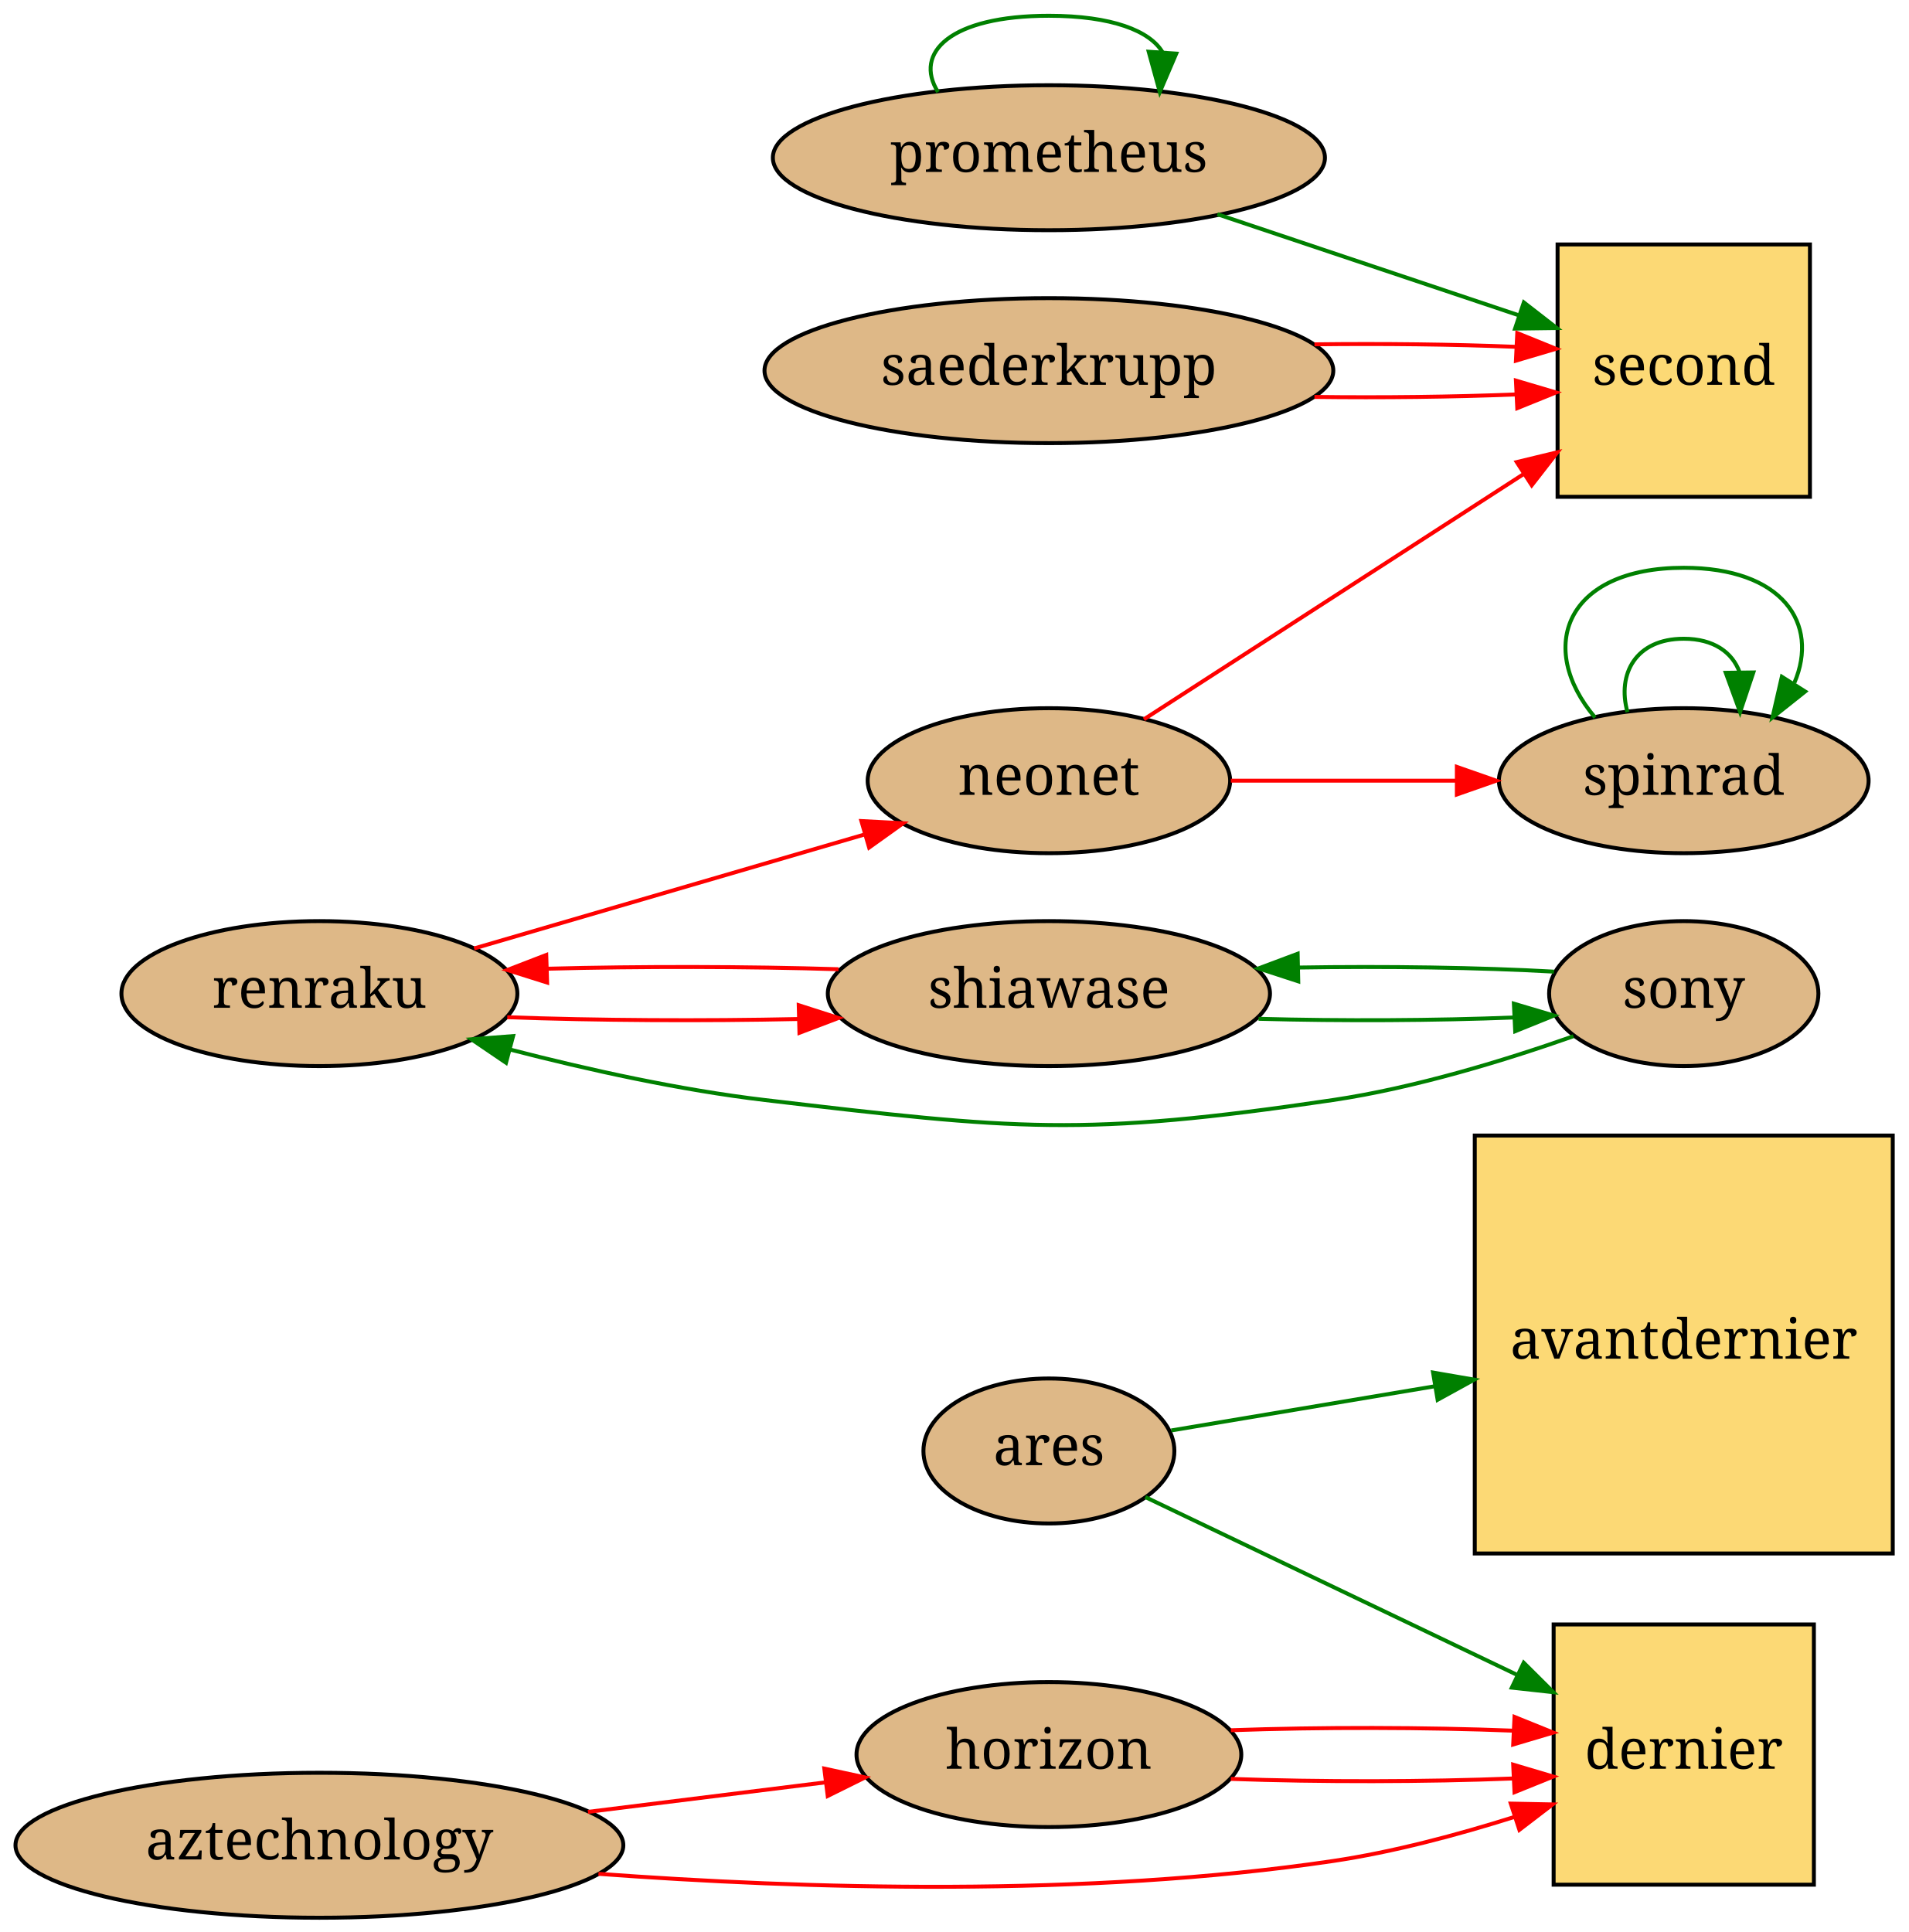
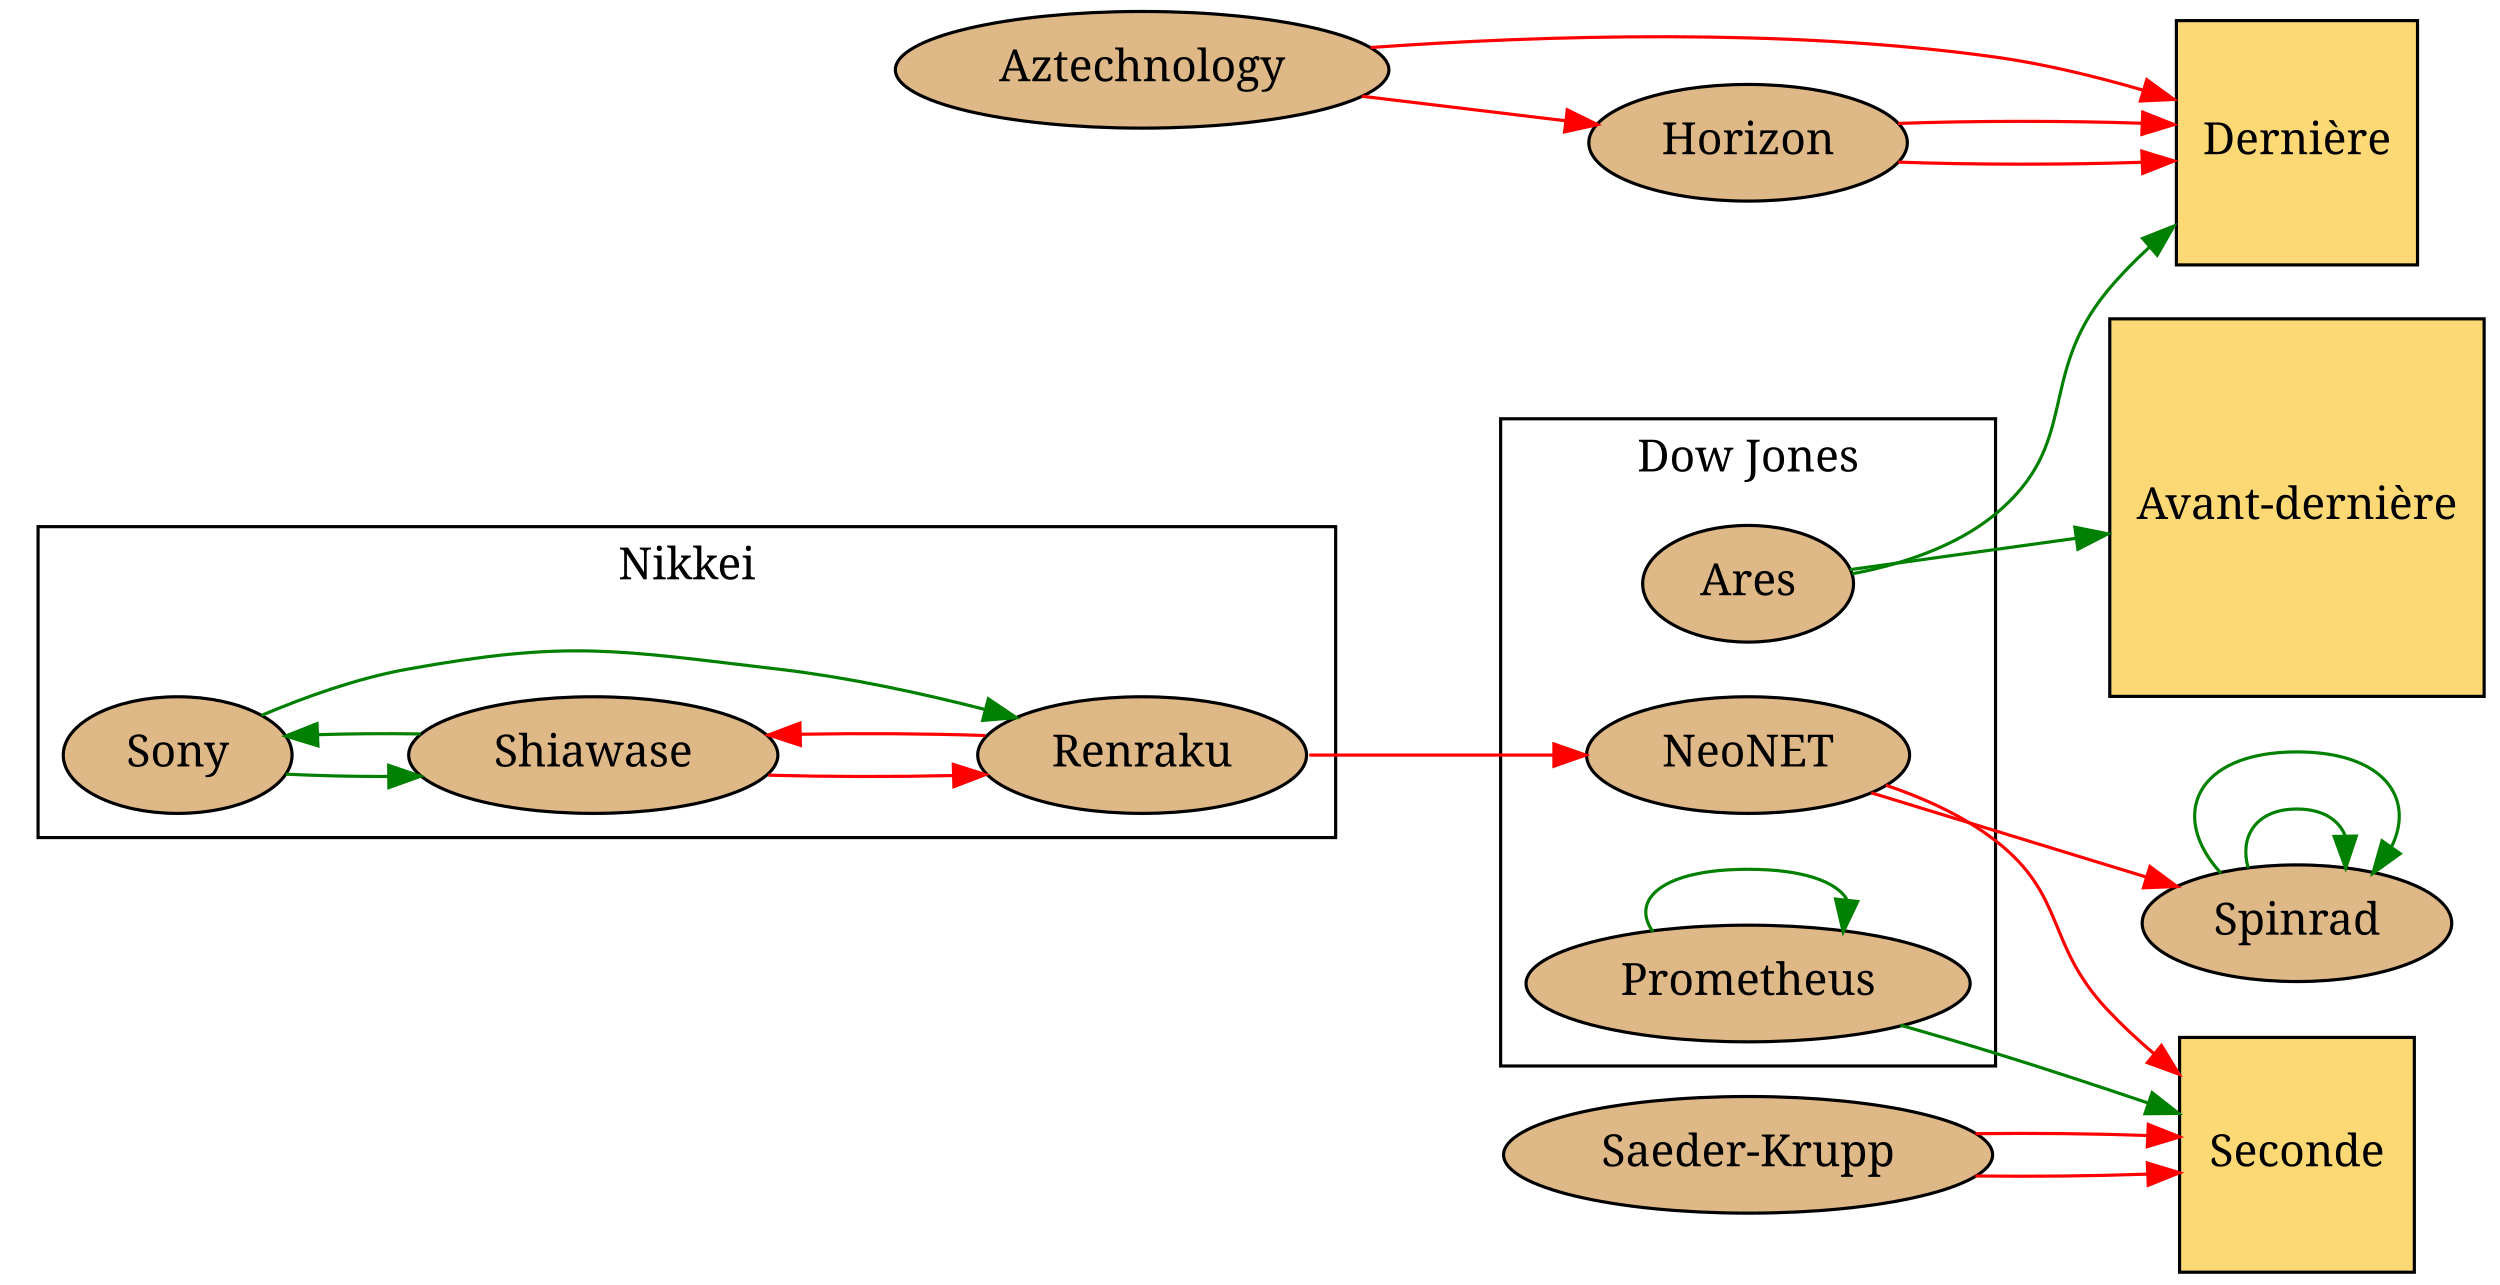
- <svg xmlns="http://www.w3.org/2000/svg" width="484pt" height="490pt" viewBox="0.00 0.00 484.00 490.00">
-   <g id="graph1" class="graph" transform="scale(1 1) rotate(0) translate(4 486)">
+ <svg xmlns="http://www.w3.org/2000/svg" width="788pt" height="405pt" viewBox="0.00 0.00 788.00 405.00">
+   <g id="graph1" class="graph" transform="scale(1 1) rotate(0) translate(4 401)">
+     <g id="graph2" class="cluster">
+       <polygon fill="none" stroke="black" points="8,-137 8,-235 417,-235 417,-137 8,-137" />
+       <text text-anchor="middle" x="212.5" y="-218.4" font-family="Times Roman,serif" font-size="14.00">Nikkei</text>
+     </g>
+     <g id="graph3" class="cluster">
+       <polygon fill="none" stroke="black" points="469,-65 469,-269 625,-269 625,-65 469,-65" />
+       <text text-anchor="middle" x="547" y="-252.4" font-family="Times Roman,serif" font-size="14.00">Dow Jones</text>
+     </g>
    <g id="node1" class="node">
-       <ellipse fill="burlywood" stroke="black" cx="262" cy="-118" rx="31.82" ry="18.385" />
-       <text text-anchor="middle" x="262" y="-114.4" font-family="Times Roman,serif" font-size="14.00">ares</text>
+       <ellipse fill="burlywood" stroke="black" cx="356" cy="-379" rx="77.782" ry="18.385" />
+       <text text-anchor="middle" x="356" y="-375.4" font-family="Times Roman,serif" font-size="14.00">Aztechnology</text>
    </g>
-     <g id="node12" class="node">
-       <polygon fill="#fcd975" stroke="black" points="476,-198 370,-198 370,-92 476,-92 476,-198" />
-       <text text-anchor="middle" x="423" y="-141.4" font-family="Times Roman,serif" font-size="14.00">avantdernier</text>
+     <g id="node2" class="node">
+       <ellipse fill="burlywood" stroke="black" cx="547" cy="-356" rx="50.205" ry="18.385" />
+       <text text-anchor="middle" x="547" y="-352.4" font-family="Times Roman,serif" font-size="14.00">Horizon</text>
    </g>
-     <g id="edge2" class="edge">
-       <path fill="none" stroke="green" d="M293.042,-123.206C311.987,-126.383 336.897,-130.56 359.836,-134.407" />
-       <polygon fill="green" stroke="green" points="359.423,-137.887 369.864,-136.089 360.581,-130.983 359.423,-137.887" />
+     <g id="edge8" class="edge">
+       <path fill="none" stroke="red" d="M425.225,-370.664C446.323,-368.123 469.275,-365.36 489.507,-362.923" />
+       <polygon fill="red" stroke="red" points="489.997,-366.39 499.507,-361.719 489.16,-359.44 489.997,-366.39" />
+     </g>
+     <g id="node7" class="node">
+       <polygon fill="#fcd975" stroke="black" points="758,-394.5 682,-394.5 682,-317.5 758,-317.5 758,-394.5" />
+       <text text-anchor="middle" x="720" y="-352.4" font-family="Times Roman,serif" font-size="14.00">Dernière</text>
+     </g>
+     <g id="edge10" class="edge">
+       <path fill="none" stroke="red" d="M428.014,-386.018C482.399,-389.881 558.733,-392.234 625,-383 640.316,-380.866 656.631,-376.884 671.34,-372.622" />
+       <polygon fill="red" stroke="red" points="672.667,-375.878 681.235,-369.646 670.651,-369.175 672.667,-375.878" />
+     </g>
+     <g id="edge12" class="edge">
+       <path fill="none" stroke="red" d="M594.273,-349.909C618.171,-349.048 647.137,-349.031 671.24,-349.857" />
+       <polygon fill="red" stroke="red" points="671.109,-353.354 681.243,-350.263 671.393,-346.36 671.109,-353.354" />
+     </g>
+     <g id="edge14" class="edge">
+       <path fill="none" stroke="red" d="M594.273,-362.091C618.171,-362.952 647.137,-362.969 671.24,-362.143" />
+       <polygon fill="red" stroke="red" points="671.393,-365.64 681.243,-361.737 671.109,-358.646 671.393,-365.64" />
+     </g>
+     <g id="node3" class="node">
+       <ellipse fill="burlywood" stroke="black" cx="720" cy="-110" rx="48.79" ry="18.385" />
+       <text text-anchor="middle" x="720" y="-106.4" font-family="Times Roman,serif" font-size="14.00">Spinrad</text>
+     </g>
+     <g id="edge40" class="edge">
+       <path fill="none" stroke="green" d="M704.647,-127.41C701.781,-137.088 706.898,-146 720,-146 728.188,-146 733.258,-142.519 735.209,-137.545" />
+       <polygon fill="green" stroke="green" points="738.711,-137.459 735.353,-127.41 731.712,-137.359 738.711,-137.459" />
+     </g>
+     <g id="edge42" class="edge">
+       <path fill="none" stroke="green" d="M696.066,-125.755C679.604,-143.539 687.582,-164 720,-164 747.353,-164 757.306,-149.433 749.86,-134.199" />
+       <polygon fill="green" stroke="green" points="752.543,-131.929 743.934,-125.755 746.814,-135.95 752.543,-131.929" />
+     </g>
+     <g id="node4" class="node">
+       <ellipse fill="burlywood" stroke="black" cx="547" cy="-37" rx="77.075" ry="18.385" />
+       <text text-anchor="middle" x="547" y="-33.4" font-family="Times Roman,serif" font-size="14.00">Saeder-Krupp</text>
+     </g>
+     <g id="node5" class="node">
+       <polygon fill="#fcd975" stroke="black" points="757,-74 683,-74 683,-3.55271e-14 757,-1.42109e-14 757,-74" />
+       <text text-anchor="middle" x="720" y="-33.4" font-family="Times Roman,serif" font-size="14.00">Seconde</text>
+     </g>
+     <g id="edge28" class="edge">
+       <path fill="none" stroke="red" d="M618.615,-30.34C636.936,-30.117 656.175,-30.309 672.911,-30.916" />
+       <polygon fill="red" stroke="red" points="672.837,-34.416 682.978,-31.347 673.137,-27.422 672.837,-34.416" />
+     </g>
+     <g id="edge30" class="edge">
+       <path fill="none" stroke="red" d="M618.615,-43.66C636.936,-43.883 656.175,-43.691 672.911,-43.084" />
+       <polygon fill="red" stroke="red" points="673.137,-46.578 682.978,-42.653 672.837,-39.584 673.137,-46.578" />
+     </g>
+     <g id="node6" class="node">
+       <polygon fill="#fcd975" stroke="black" points="779,-300.5 661,-300.5 661,-181.5 779,-181.5 779,-300.5" />
+       <text text-anchor="middle" x="720" y="-237.4" font-family="Times Roman,serif" font-size="14.00">Avant-dernière</text>
+     </g>
+     <g id="node9" class="node">
+       <ellipse fill="burlywood" stroke="black" cx="52" cy="-163" rx="36.062" ry="18.385" />
+       <text text-anchor="middle" x="52" y="-159.4" font-family="Times Roman,serif" font-size="14.00">Sony</text>
+     </g>
+     <g id="node10" class="node">
+       <ellipse fill="burlywood" stroke="black" cx="183" cy="-163" rx="58.188" ry="18.385" />
+       <text text-anchor="middle" x="183" y="-159.4" font-family="Times Roman,serif" font-size="14.00">Shiawase</text>
+     </g>
+     <g id="edge38" class="edge">
+       <path fill="none" stroke="green" d="M86.077,-156.994C96.002,-156.485 107.189,-156.237 118.343,-156.25" />
+       <polygon fill="green" stroke="green" points="118.511,-159.752 128.54,-156.336 118.57,-152.752 118.511,-159.752" />
+     </g>
+     <g id="node11" class="node">
+       <ellipse fill="burlywood" stroke="black" cx="356" cy="-163" rx="51.828" ry="18.385" />
+       <text text-anchor="middle" x="356" y="-159.4" font-family="Times Roman,serif" font-size="14.00">Renraku</text>
+     </g>
+     <g id="edge36" class="edge">
+       <path fill="none" stroke="green" d="M78.36,-175.486C91.712,-181.132 108.368,-187.165 124,-190 175.603,-199.357 189.91,-196.084 242,-190 263.43,-187.497 286.674,-182.432 306.549,-177.359" />
+       <polygon fill="green" stroke="green" points="307.524,-180.721 316.309,-174.799 305.748,-173.95 307.524,-180.721" />
+     </g>
+     <g id="edge34" class="edge">
+       <path fill="none" stroke="green" d="M128.54,-169.664C117.752,-169.833 106.552,-169.752 96.158,-169.421" />
+       <polygon fill="green" stroke="green" points="96.212,-165.92 86.077,-169.006 95.924,-172.914 96.212,-165.92" />
+     </g>
+     <g id="edge32" class="edge">
+       <path fill="none" stroke="red" d="M238.214,-156.659C256.737,-156.154 277.471,-156.117 296.32,-156.547" />
+       <polygon fill="red" stroke="red" points="296.478,-160.053 306.572,-156.834 296.674,-153.055 296.478,-160.053" />
+     </g>
+     <g id="edge26" class="edge">
+       <path fill="none" stroke="red" d="M306.572,-169.166C288.478,-169.772 267.716,-169.906 248.439,-169.569" />
+       <polygon fill="red" stroke="red" points="248.289,-166.065 238.214,-169.341 248.133,-173.063 248.289,-166.065" />
+     </g>
+     <g id="node14" class="node">
+       <ellipse fill="burlywood" stroke="black" cx="547" cy="-163" rx="50.912" ry="18.385" />
+       <text text-anchor="middle" x="547" y="-159.4" font-family="Times Roman,serif" font-size="14.00">NeoNET</text>
+     </g>
+     <g id="edge24" class="edge">
+       <path fill="none" stroke="red" d="M408.697,-163C432.571,-163 460.945,-163 485.76,-163" />
+       <polygon fill="red" stroke="red" points="485.794,-166.5 495.794,-163 485.794,-159.5 485.794,-166.5" />
    </g>
    <g id="node13" class="node">
-       <polygon fill="#fcd975" stroke="black" points="456,-74 390,-74 390,-8 456,-8 456,-74" />
-       <text text-anchor="middle" x="423" y="-37.4" font-family="Times Roman,serif" font-size="14.00">dernier</text>
+       <ellipse fill="burlywood" stroke="black" cx="547" cy="-217" rx="33.234" ry="18.385" />
+       <text text-anchor="middle" x="547" y="-213.4" font-family="Times Roman,serif" font-size="14.00">Ares</text>
    </g>
    <g id="edge4" class="edge">
-       <path fill="none" stroke="green" d="M286.452,-106.305C311.377,-94.385 350.532,-75.659 380.534,-61.31" />
-       <polygon fill="green" stroke="green" points="382.413,-64.291 389.924,-56.819 379.393,-57.976 382.413,-64.291" />
-     </g>
-     <g id="node2" class="node">
-       <ellipse fill="burlywood" stroke="black" cx="77" cy="-18" rx="77.075" ry="18.385" />
-       <text text-anchor="middle" x="77" y="-14.4" font-family="Times Roman,serif" font-size="14.00">aztechnology</text>
-     </g>
-     <g id="node3" class="node">
-       <ellipse fill="burlywood" stroke="black" cx="262" cy="-41" rx="48.79" ry="18.385" />
-       <text text-anchor="middle" x="262" y="-37.4" font-family="Times Roman,serif" font-size="14.00">horizon</text>
+       <path fill="none" stroke="green" d="M579.135,-221.458C599.145,-224.234 625.684,-227.916 650.327,-231.334" />
+       <polygon fill="green" stroke="green" points="649.997,-234.822 660.383,-232.729 650.959,-227.888 649.997,-234.822" />
    </g>
    <g id="edge6" class="edge">
-       <path fill="none" stroke="red" d="M145.099,-26.466C164.923,-28.931 186.358,-31.596 205.392,-33.962" />
-       <polygon fill="red" stroke="red" points="205.044,-37.446 215.399,-35.206 205.908,-30.499 205.044,-37.446" />
-     </g>
-     <g id="edge8" class="edge">
-       <path fill="none" stroke="red" d="M147.762,-10.755C199.611,-6.934 271.541,-4.734 334,-14 349.313,-16.272 365.639,-20.629 380.072,-25.191" />
-       <polygon fill="red" stroke="red" points="379.133,-28.566 389.726,-28.358 381.316,-21.915 379.133,-28.566" />
-     </g>
-     <g id="edge10" class="edge">
-       <path fill="none" stroke="red" d="M308.136,-34.829C330.677,-34.022 357.643,-34.059 379.781,-34.94" />
-       <polygon fill="red" stroke="red" points="379.744,-38.442 389.899,-35.422 380.077,-31.45 379.744,-38.442" />
-     </g>
-     <g id="edge12" class="edge">
-       <path fill="none" stroke="red" d="M308.136,-47.171C330.677,-47.978 357.643,-47.941 379.781,-47.06" />
-       <polygon fill="red" stroke="red" points="380.077,-50.55 389.899,-46.578 379.744,-43.558 380.077,-50.55" />
-     </g>
-     <g id="node4" class="node">
-       <ellipse fill="burlywood" stroke="black" cx="262" cy="-288" rx="45.962" ry="18.385" />
-       <text text-anchor="middle" x="262" y="-284.4" font-family="Times Roman,serif" font-size="14.00">neonet</text>
-     </g>
-     <g id="node10" class="node">
-       <ellipse fill="burlywood" stroke="black" cx="423" cy="-288" rx="46.877" ry="18.385" />
-       <text text-anchor="middle" x="423" y="-284.4" font-family="Times Roman,serif" font-size="14.00">spinrad</text>
-     </g>
-     <g id="edge14" class="edge">
-       <path fill="none" stroke="red" d="M308.136,-288C325.933,-288 346.489,-288 365.249,-288" />
-       <polygon fill="red" stroke="red" points="365.458,-291.5 375.458,-288 365.458,-284.5 365.458,-291.5" />
-     </g>
-     <g id="node11" class="node">
-       <polygon fill="#fcd975" stroke="black" points="455,-424 391,-424 391,-360 455,-360 455,-424" />
-       <text text-anchor="middle" x="423" y="-388.4" font-family="Times Roman,serif" font-size="14.00">second</text>
+       <path fill="none" stroke="green" d="M579.795,-220.135C594.932,-223.011 612.315,-228.508 625,-239 651.804,-261.168 637.994,-282.063 660,-309 664.01,-313.909 668.621,-318.627 673.467,-323.053" />
+       <polygon fill="green" stroke="green" points="671.367,-325.864 681.222,-329.753 675.943,-320.567 671.367,-325.864" />
    </g>
    <g id="edge16" class="edge">
-       <path fill="none" stroke="red" d="M286.103,-303.57C311.493,-319.97 351.923,-346.087 382.276,-365.694" />
-       <polygon fill="red" stroke="red" points="380.647,-368.808 390.946,-371.295 384.446,-362.929 380.647,-368.808" />
-     </g>
-     <g id="node5" class="node">
-       <ellipse fill="burlywood" stroke="black" cx="262" cy="-446" rx="70.004" ry="18.385" />
-       <text text-anchor="middle" x="262" y="-442.4" font-family="Times Roman,serif" font-size="14.00">prometheus</text>
+       <path fill="none" stroke="red" d="M585.825,-151.106C611.466,-143.25 645.236,-132.905 672.482,-124.558" />
+       <polygon fill="red" stroke="red" points="673.661,-127.857 682.197,-121.581 671.611,-121.164 673.661,-127.857" />
    </g>
    <g id="edge18" class="edge">
-       <path fill="none" stroke="green" d="M233.875,-462.664C227.625,-472.625 237,-482 262,-482 278.016,-482 287.619,-478.152 290.809,-472.768" />
-       <polygon fill="green" stroke="green" points="294.293,-472.405 290.125,-462.664 287.309,-472.878 294.293,-472.405" />
+       <path fill="none" stroke="red" d="M590.412,-153.506C602.429,-149.468 614.926,-143.822 625,-136 647.297,-118.688 640.755,-103.651 660,-83 664.569,-78.097 669.703,-73.319 674.994,-68.813" />
+       <polygon fill="red" stroke="red" points="677.285,-71.46 682.811,-62.421 672.854,-66.041 677.285,-71.46" />
+     </g>
+     <g id="node15" class="node">
+       <ellipse fill="burlywood" stroke="black" cx="547" cy="-91" rx="70.004" ry="18.385" />
+       <text text-anchor="middle" x="547" y="-87.4" font-family="Times Roman,serif" font-size="14.00">Prometheus</text>
+     </g>
+     <g id="edge22" class="edge">
+       <path fill="none" stroke="green" d="M594.961,-77.88C604.918,-75.042 615.322,-71.993 625,-69 640.685,-64.15 657.71,-58.529 672.958,-53.364" />
+       <polygon fill="green" stroke="green" points="674.353,-56.586 682.69,-50.048 672.096,-49.96 674.353,-56.586" />
    </g>
    <g id="edge20" class="edge">
-       <path fill="none" stroke="green" d="M304.722,-431.671C328.361,-423.742 357.621,-413.928 381.124,-406.045" />
-       <polygon fill="green" stroke="green" points="382.443,-409.295 390.811,-402.796 380.217,-402.658 382.443,-409.295" />
-     </g>
-     <g id="node6" class="node">
-       <ellipse fill="burlywood" stroke="black" cx="77" cy="-234" rx="50.205" ry="18.385" />
-       <text text-anchor="middle" x="77" y="-230.4" font-family="Times Roman,serif" font-size="14.00">renraku</text>
-     </g>
-     <g id="edge22" class="edge">
-       <path fill="none" stroke="red" d="M116.234,-245.452C145.107,-253.88 184.485,-265.374 215.034,-274.291" />
-       <polygon fill="red" stroke="red" points="214.448,-277.766 225.028,-277.208 216.409,-271.046 214.448,-277.766" />
-     </g>
-     <g id="node8" class="node">
-       <ellipse fill="burlywood" stroke="black" cx="262" cy="-234" rx="56.068" ry="18.385" />
-       <text text-anchor="middle" x="262" y="-230.4" font-family="Times Roman,serif" font-size="14.00">shiawase</text>
-     </g>
-     <g id="edge24" class="edge">
-       <path fill="none" stroke="red" d="M124.642,-228.012C147.124,-227.183 174.272,-227.031 198.475,-227.553" />
-       <polygon fill="red" stroke="red" points="198.558,-231.057 208.645,-227.819 198.74,-224.059 198.558,-231.057" />
-     </g>
-     <g id="node7" class="node">
-       <ellipse fill="burlywood" stroke="black" cx="262" cy="-392" rx="72.125" ry="18.385" />
-       <text text-anchor="middle" x="262" y="-388.4" font-family="Times Roman,serif" font-size="14.00">saederkrupp</text>
-     </g>
-     <g id="edge26" class="edge">
-       <path fill="none" stroke="red" d="M329.346,-385.331C346.569,-385.118 364.617,-385.326 380.222,-385.957" />
-       <polygon fill="red" stroke="red" points="380.437,-389.472 390.595,-386.461 380.777,-382.48 380.437,-389.472" />
-     </g>
-     <g id="edge28" class="edge">
-       <path fill="none" stroke="red" d="M329.346,-398.669C346.569,-398.882 364.617,-398.674 380.222,-398.043" />
-       <polygon fill="red" stroke="red" points="380.777,-401.52 390.595,-397.539 380.437,-394.528 380.777,-401.52" />
-     </g>
-     <g id="edge30" class="edge">
-       <path fill="none" stroke="red" d="M208.645,-240.181C185.542,-240.894 158.444,-240.937 134.858,-240.31" />
-       <polygon fill="red" stroke="red" points="134.747,-236.805 124.642,-239.988 134.527,-243.802 134.747,-236.805" />
-     </g>
-     <g id="node9" class="node">
-       <ellipse fill="burlywood" stroke="black" cx="423" cy="-234" rx="34.146" ry="18.385" />
-       <text text-anchor="middle" x="423" y="-230.4" font-family="Times Roman,serif" font-size="14.00">sony</text>
-     </g>
-     <g id="edge32" class="edge">
-       <path fill="none" stroke="green" d="M315.164,-227.609C336.223,-227.035 360.114,-227.149 380.048,-227.95" />
-       <polygon fill="green" stroke="green" points="379.918,-231.448 390.075,-228.432 380.254,-224.456 379.918,-231.448" />
-     </g>
-     <g id="edge34" class="edge">
-       <path fill="none" stroke="green" d="M395.03,-223.195C377.738,-217.101 354.923,-210.104 334,-207 270.693,-197.609 253.56,-199.512 190,-207 168.494,-209.534 145.152,-214.691 125.296,-219.826" />
-       <polygon fill="green" stroke="green" points="124.322,-216.463 115.556,-222.413 126.12,-223.228 124.322,-216.463" />
-     </g>
-     <g id="edge36" class="edge">
-       <path fill="none" stroke="green" d="M390.075,-239.568C371.391,-240.628 347.375,-240.975 325.198,-240.609" />
-       <polygon fill="green" stroke="green" points="325.237,-237.11 315.164,-240.391 325.085,-244.108 325.237,-237.11" />
-     </g>
-     <g id="edge38" class="edge">
-       <path fill="none" stroke="green" d="M408.718,-305.41C406.052,-315.088 410.812,-324 423,-324 430.617,-324 435.333,-320.519 437.148,-315.545" />
-       <polygon fill="green" stroke="green" points="440.65,-315.455 437.282,-305.41 433.65,-315.363 440.65,-315.455" />
-     </g>
-     <g id="edge40" class="edge">
-       <path fill="none" stroke="green" d="M400.5,-304.031C385.5,-321.75 393,-342 423,-342 448.078,-342 457.433,-327.849 451.066,-312.856" />
-       <polygon fill="green" stroke="green" points="453.795,-310.622 445.5,-304.031 447.874,-314.357 453.795,-310.622" />
+       <path fill="none" stroke="green" d="M517.025,-107.29C509.798,-117.389 519.789,-127 547,-127 564.432,-127 574.797,-123.056 578.095,-117.566" />
+       <polygon fill="green" stroke="green" points="581.538,-116.852 576.975,-107.29 574.58,-117.611 581.538,-116.852" />
    </g>
  </g>
</svg>
